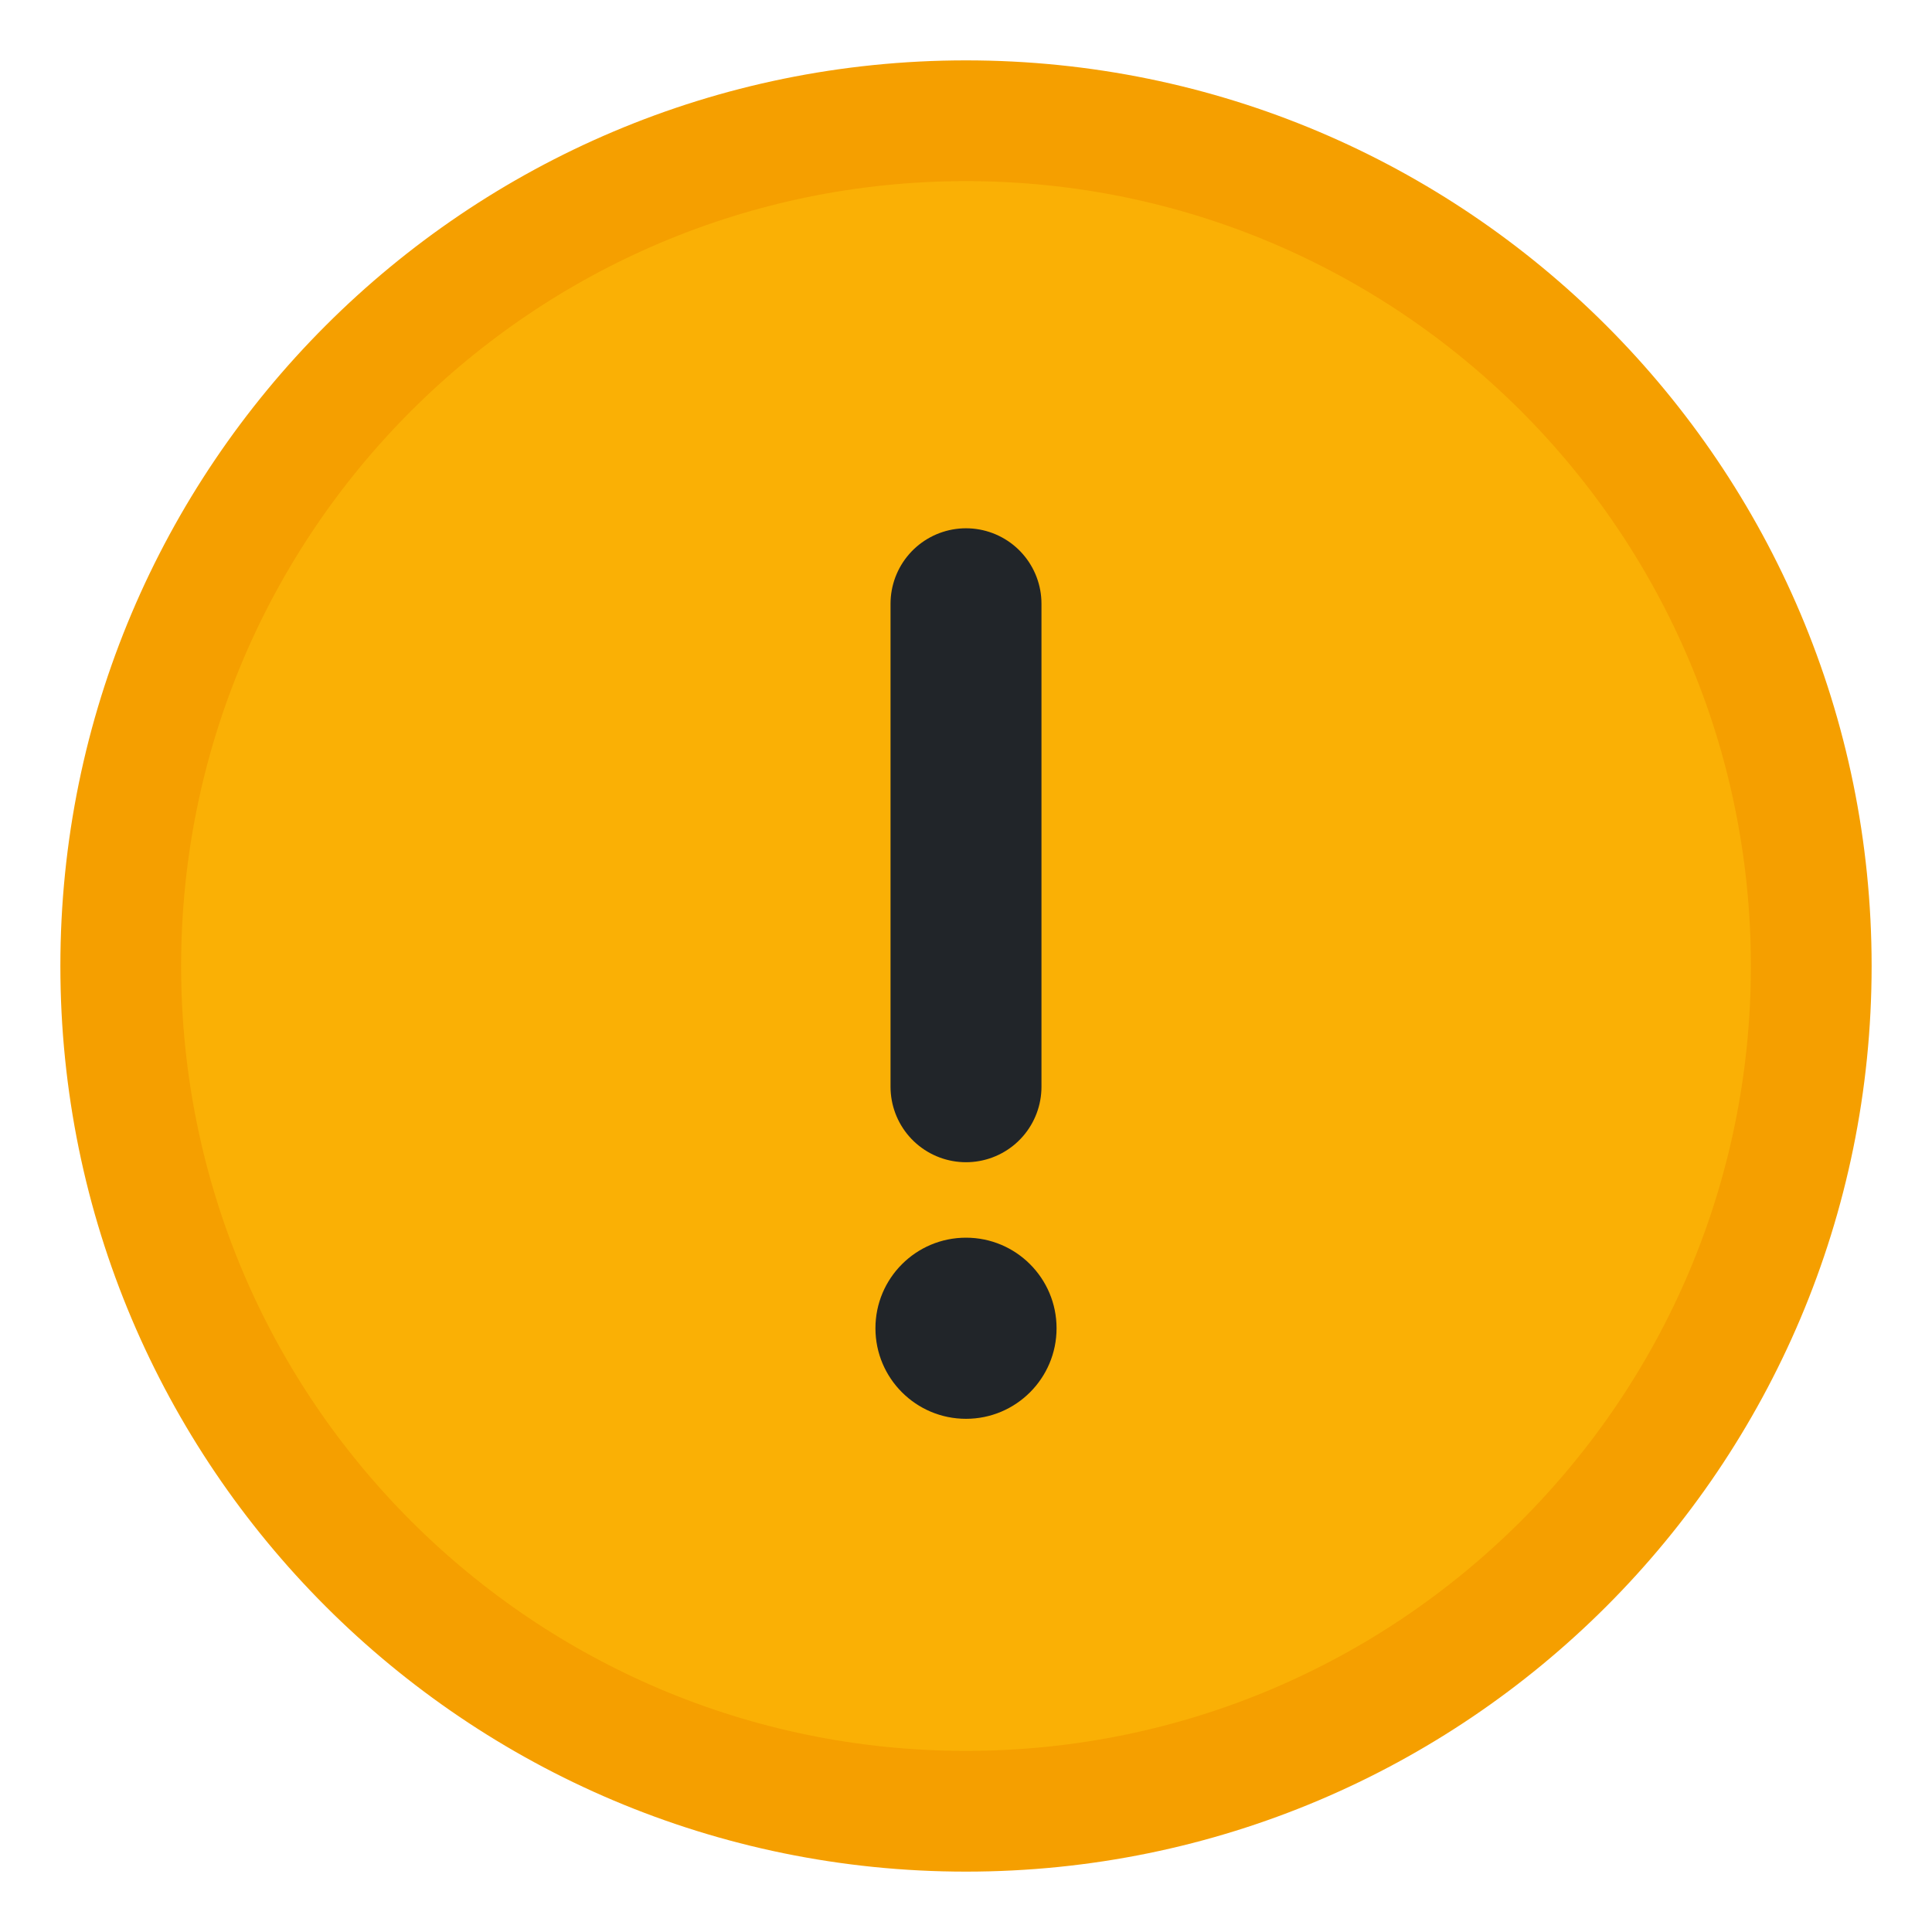
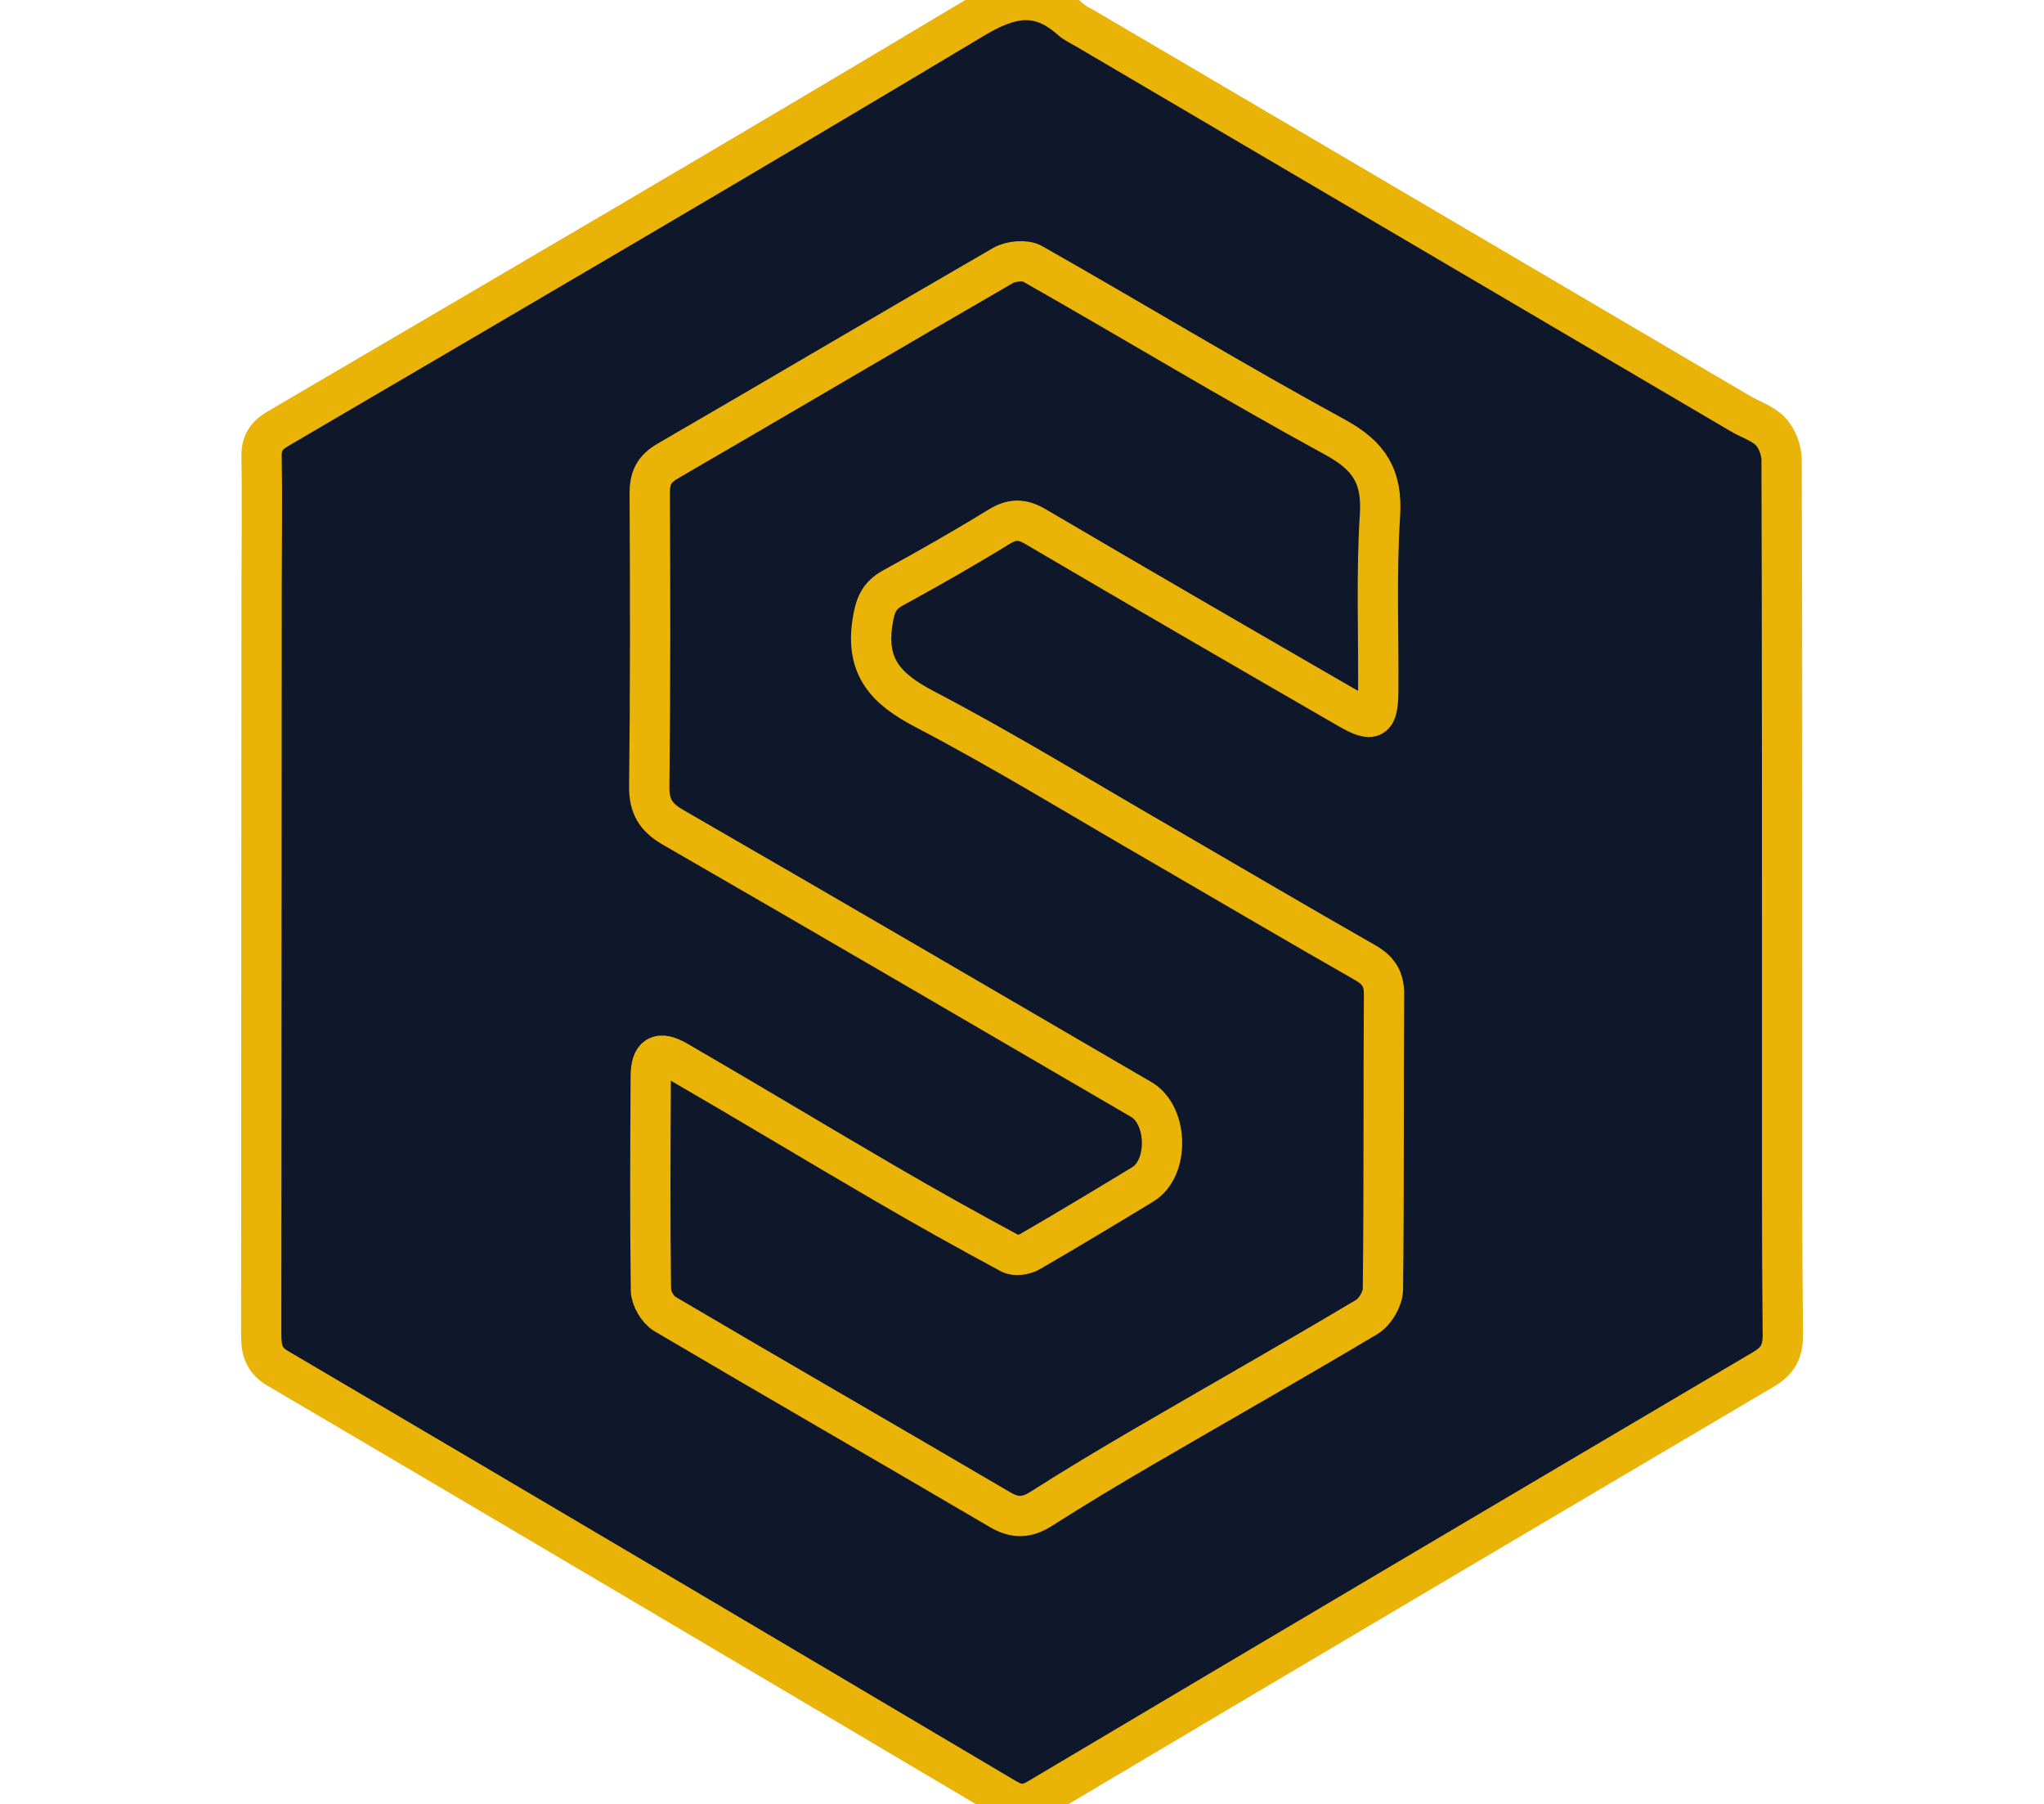
- <svg xmlns="http://www.w3.org/2000/svg" viewBox="0 0 32 32" fill="none">
-   <circle cx="16" cy="16" r="14" fill="#fab005" stroke="#f59f00" stroke-width="2" />
-   <path d="M16 10 L16 18" stroke="#212529" stroke-width="2.5" stroke-linecap="round" />
-   <circle cx="16" cy="22" r="1.5" fill="#212529" />
+ <svg xmlns="http://www.w3.org/2000/svg" viewBox="0 0 1088 960">
+   <g transform="matrix(2.553003,0,0,2.553003,-792.2378,-726.4102)">
+     <path d="M537.258,290.861C582.78,317.615 627.982,344.19 673.19,370.756C675.303,371.998 677.871,372.776 679.474,374.478C680.837,375.925 681.764,378.394 681.77,380.415C681.903,420.897 681.87,461.379 681.881,501.861C681.887,522.186 681.826,542.511 682.02,562.834C682.053,566.295 680.924,568.249 678.013,569.966C627.537,599.738 577.094,629.569 526.713,659.503C524.131,661.037 522.367,660.814 519.963,659.39C469.407,629.436 418.828,599.521 368.174,569.732C364.886,567.798 364.774,565.241 364.776,562.176C364.817,510.199 364.833,458.222 364.86,406.245C364.864,397.416 365.006,388.584 364.849,379.758C364.798,376.878 365.798,375.348 368.289,373.888C416.694,345.522 465.149,317.239 513.273,288.404C520.827,283.878 526.799,282.576 533.552,288.579C534.531,289.449 535.803,289.989 537.258,290.861Z" fill="#0f172a" />
+     <path d="M537.258,290.861C582.78,317.615 627.982,344.19 673.19,370.756C675.303,371.998 677.871,372.776 679.474,374.478C680.837,375.925 681.764,378.394 681.77,380.415C681.903,420.897 681.87,461.379 681.881,501.861C681.887,522.186 681.826,542.511 682.02,562.834C682.053,566.295 680.924,568.249 678.013,569.966C627.537,599.738 577.094,629.569 526.713,659.503C524.131,661.037 522.367,660.814 519.963,659.39C469.407,629.436 418.828,599.521 368.174,569.732C364.886,567.798 364.774,565.241 364.776,562.176C364.817,510.199 364.833,458.222 364.86,406.245C364.864,397.416 365.006,388.584 364.849,379.758C364.798,376.878 365.798,375.348 368.289,373.888C416.694,345.522 465.149,317.239 513.273,288.404C520.827,283.878 526.799,282.576 533.552,288.579C534.531,289.449 535.803,289.989 537.258,290.861Z" fill="none" stroke="#eab308" stroke-width="8.4" stroke-linejoin="round" stroke-linecap="round" />
+     <path d="M553.092,460.926C567.232,469.134 581.001,477.251 594.889,485.16C597.689,486.754 598.898,488.533 598.876,491.827C598.738,512.32 598.892,532.816 598.647,553.307C598.624,555.272 597.007,558.025 595.31,559.037C579.853,568.25 564.189,577.114 548.64,586.173C541.493,590.338 534.393,594.595 527.419,599.042C524.398,600.968 521.954,601.068 518.78,599.203C495.536,585.549 472.162,572.116 448.937,558.431C447.462,557.561 446.055,555.165 446.032,553.46C445.828,538.635 445.912,523.804 445.993,508.975C446.017,504.54 447.641,503.47 451.573,505.746C466.106,514.156 480.481,522.838 494.988,531.293C503.57,536.296 512.253,541.13 520.996,545.847C521.995,546.386 523.914,546.097 524.991,545.474C532.918,540.892 540.757,536.157 548.588,531.41C554.092,528.074 553.872,516.992 548.265,513.725C515.746,494.781 483.257,475.782 450.65,456.991C447.005,454.89 445.631,452.605 445.681,448.396C445.921,428.071 445.894,407.742 445.782,387.415C445.764,384.206 446.657,382.306 449.53,380.641C472.867,367.117 496.077,353.372 519.435,339.884C521.064,338.943 524.062,338.65 525.592,339.519C546.678,351.489 567.424,364.072 588.702,375.68C595.85,379.579 598.555,383.923 598.034,391.998C597.254,404.114 597.76,416.312 597.674,428.474C597.631,434.583 596.633,435.231 591.438,432.23C569.665,419.652 547.903,407.055 526.227,394.312C523.396,392.647 521.335,392.662 518.551,394.375C511.321,398.824 503.927,403.016 496.482,407.098C493.557,408.702 492.791,410.687 492.252,414.052C490.726,423.567 495.017,428.126 503.072,432.338C519.969,441.174 536.237,451.216 553.092,460.926" fill="none" stroke="#eab308" stroke-width="8.4" stroke-linejoin="round" stroke-linecap="round" />
+   </g>
</svg>
